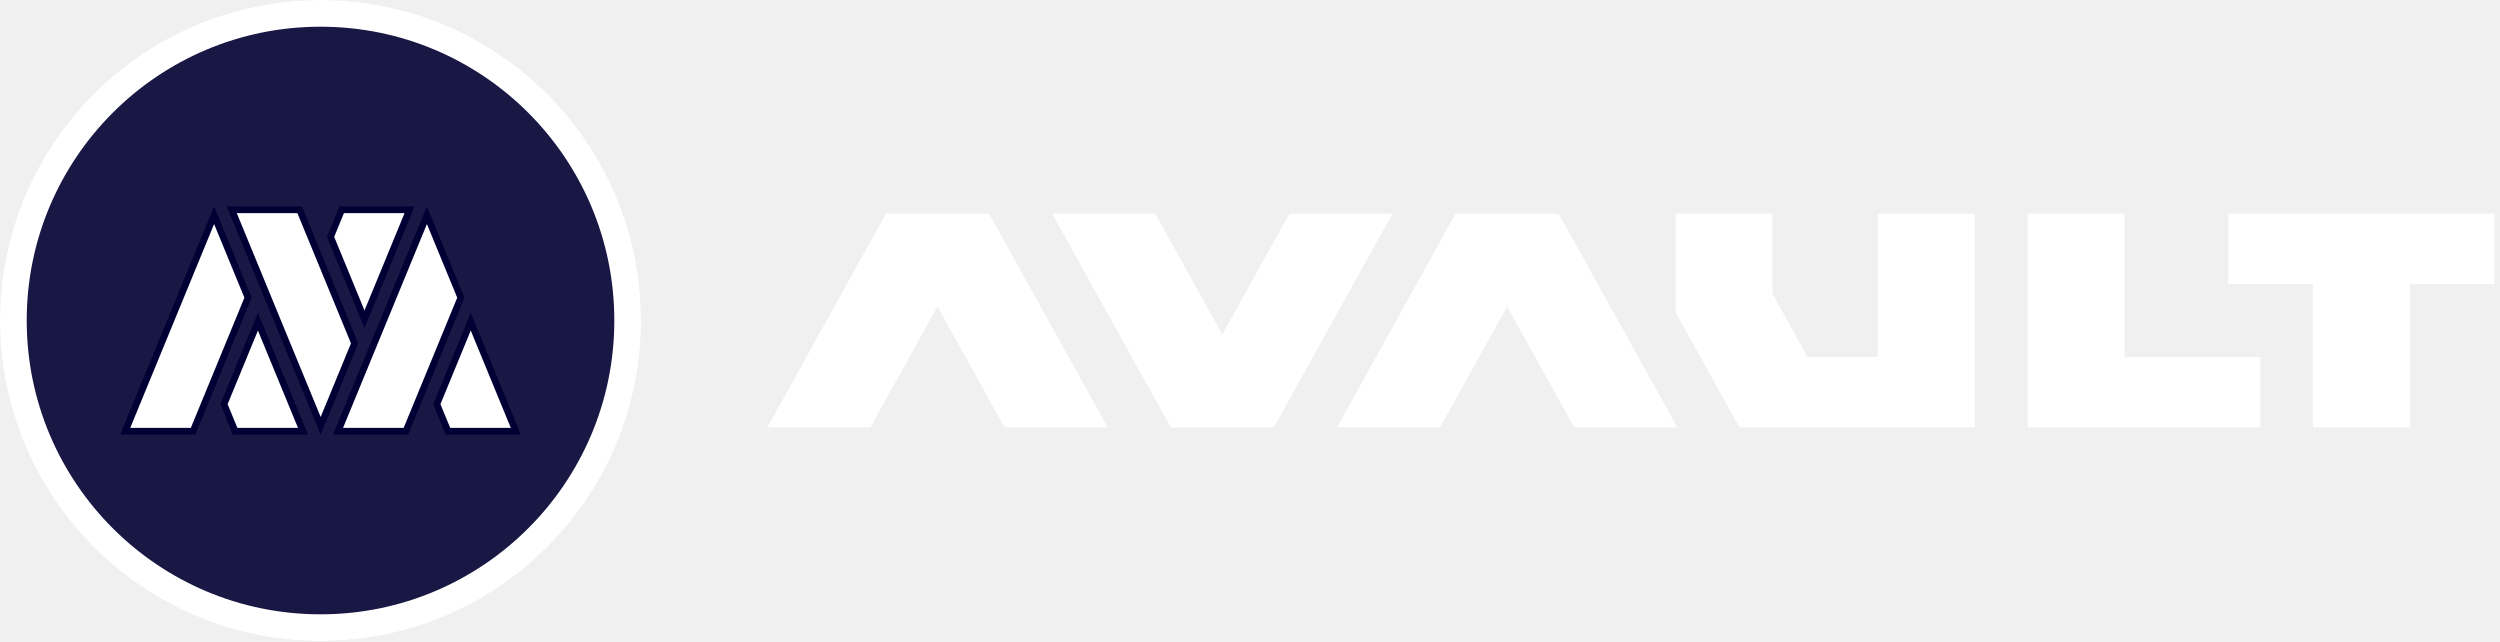
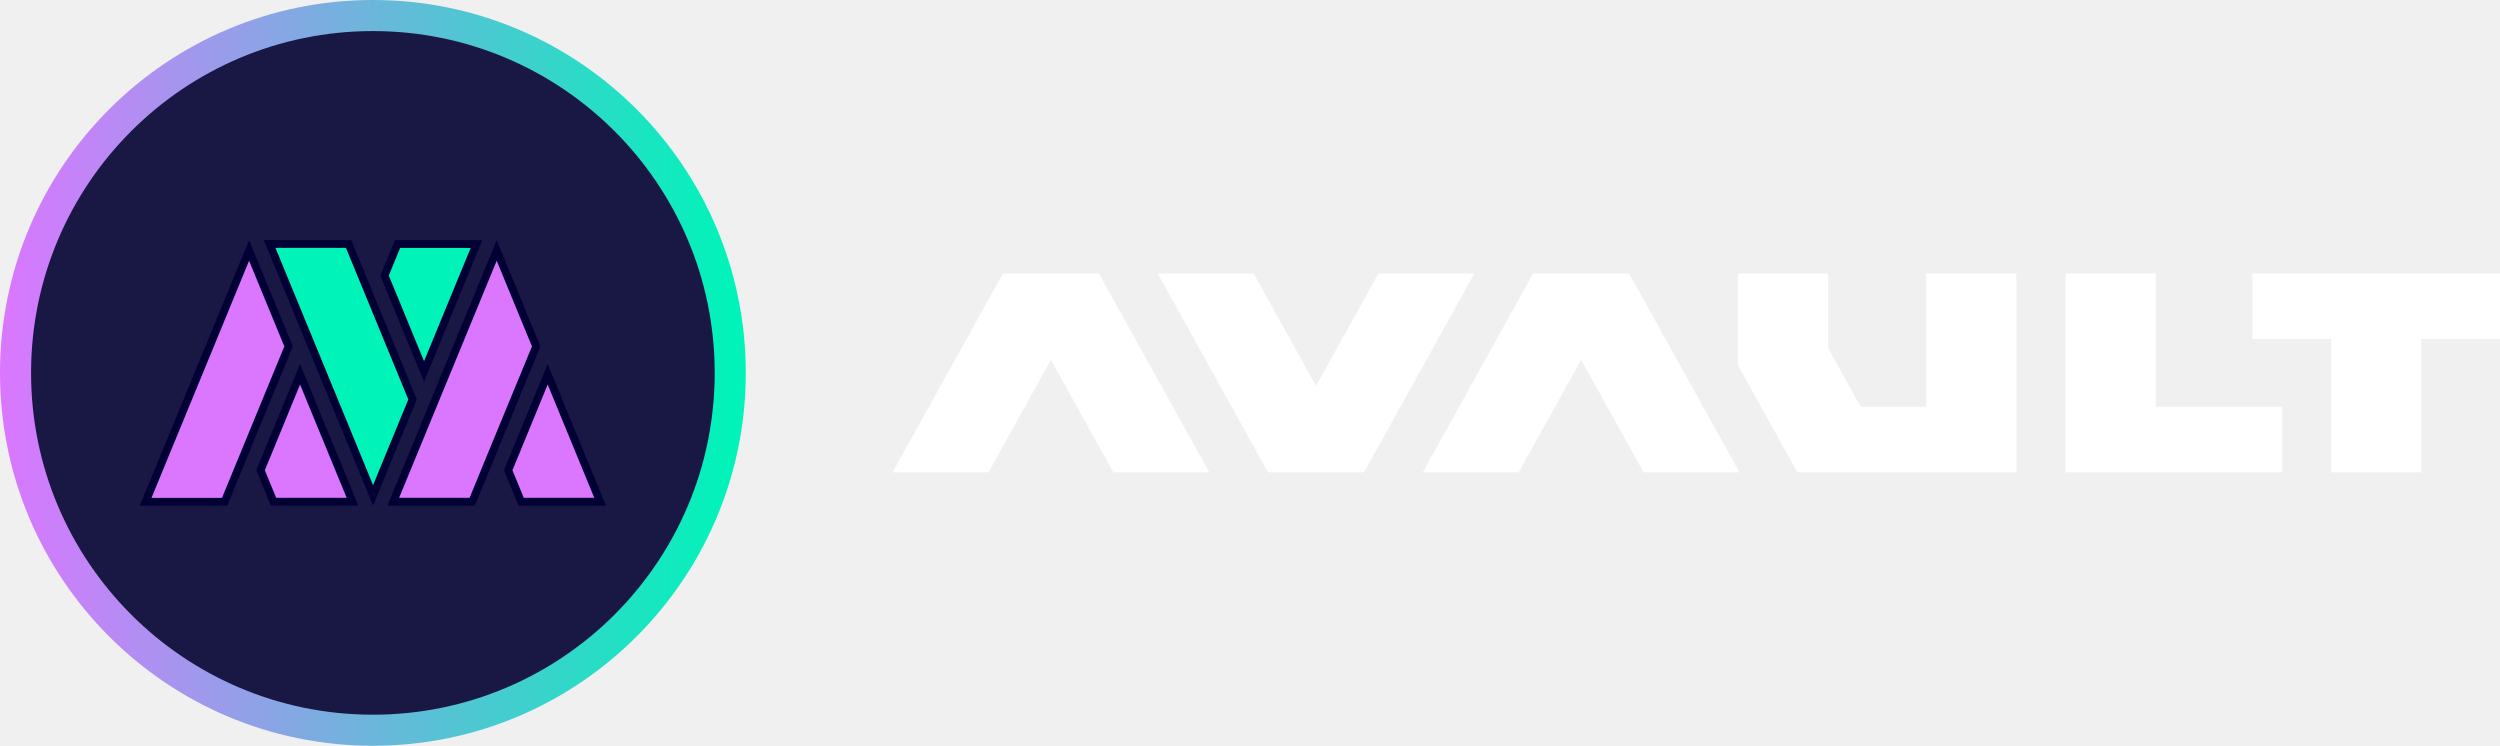
- <svg xmlns="http://www.w3.org/2000/svg" xmlns:xlink="http://www.w3.org/1999/xlink" viewBox="0 0 156 40" class="design-iconfont">
+ <svg xmlns="http://www.w3.org/2000/svg" viewBox="0 0 1716.35 512">
  <defs>
-     <path d="M20,0 C8.954,0 0,8.954 0,20 L0,20 C0,31.046 8.954,40 20,40 L20,40 C31.046,40 40,31.046 40,20 L40,20 C40,8.954 31.046,0 20,0 Z" id="jxrodzcpla" />
+     <style>.cls-1{fill:url(#未命名的渐变_10);}.cls-2{fill:#191743;}.cls-3{fill:#db76ff;}.cls-4{fill:#010035;}.cls-5{fill:#00f4b9;}.cls-6{fill:#fff;}</style>
+     <linearGradient id="未命名的渐变_10" y1="256" x2="512" y2="256" gradientUnits="userSpaceOnUse">
+       <stop offset="0" stop-color="#db76ff" />
+       <stop offset="0.98" stop-color="#00f4b9" />
+     </linearGradient>
  </defs>
-   <g fill="none" fill-rule="evenodd">
-     <g>
-       <mask id="nlf7f2obsb" fill="#fff">
-         <use xlink:href="#jxrodzcpla" />
-       </mask>
-       <path d="M20,0 C8.954,0 0,8.954 0,20 L0,20 C0,31.046 8.954,40 20,40 L20,40 C31.046,40 40,31.046 40,20 L40,20 C40,8.954 31.046,0 20,0 Z" fill="#FFF" mask="url(#nlf7f2obsb)" />
+   <g id="图层_2" data-name="图层 2">
+     <g id="图层_1-2" data-name="图层 1">
+       <circle class="cls-1" cx="256" cy="256" r="256" />
+       <circle class="cls-2" cx="256" cy="256" r="234.67" />
+       <polygon class="cls-3" points="100 344.45 171.01 171.91 198.11 237.77 154.21 344.45 100 344.45" />
+       <path class="cls-4" d="M171,179l24.2,58.82-29.16,70.86-13.64,33.14H104l42-102L171,179m0-14.08-30,72.9L96,347.13h60l15-36.45,30-72.91-30-72.9Z" />
+       <polygon class="cls-3" points="187.81 344.45 178.91 322.83 206.01 256.97 242.01 344.45 187.81 344.45" />
+       <path class="cls-4" d="M206,264l32,77.76H189.6l-7.79-18.94L186,312.72,206,264m0-14.09-25,60.76-5,12.15,10,24.3h60l-40-97.21Z" />
+       <polygon class="cls-3" points="269.99 344.45 340.99 171.91 368.1 237.77 324.19 344.45 269.99 344.45" />
+       <path class="cls-4" d="M341,179l24.21,58.82L336,308.63,322.4,341.77H274l42-102L341,179m0-14.08-30,72.9L266,347.13h60l15-36.45,30-72.91-30-72.9Z" />
+       <polygon class="cls-3" points="357.79 344.45 348.89 322.83 376 256.97 412 344.45 357.79 344.45" />
+       <path class="cls-4" d="M376,264l32,77.76H359.59l-7.8-18.94L356,312.72,376,264m0-14.09-25,60.76-5,12.15,10,24.3h60l-40-97.21Z" />
+       <polygon class="cls-5" points="185.12 167.55 239.32 167.55 283.23 274.23 256.12 340.09 185.12 167.55" />
+       <path class="cls-4" d="M237.53,170.23l13.64,33.14,29.16,70.86-24.21,58.82-25-60.86-42-102h48.41m3.59-5.36h-60l45,109.36,30,72.9,30-72.9-30-72.91-15-36.45Z" />
+       <polygon class="cls-5" points="264.02 189.17 272.92 167.55 327.13 167.55 291.13 255.03 264.02 189.17" />
+       <path class="cls-4" d="M323.13,170.23l-32,77.76-20.05-48.71-4.16-10.11,7.8-18.94h48.41m8-5.36h-60l-10,24.3,5,12.15,25,60.76,40-97.21Z" />
+       <polygon class="cls-6" points="678.65 324.27 721.51 247.06 764.37 324.27 830.23 324.27 754.44 187.73 688.58 187.73 612.79 324.27 678.65 324.27" />
+       <polygon class="cls-6" points="946.36 187.73 903.5 264.94 860.65 187.73 794.79 187.73 870.57 324.27 936.44 324.27 1012.22 187.73 946.36 187.73" />
+       <polygon class="cls-6" points="1384.36 187.73 1322.39 187.73 1322.39 279.29 1277.48 279.29 1255.09 238.96 1255.09 187.73 1193.12 187.73 1193.12 250.69 1233.96 324.27 1236.58 324.27 1236.58 324.27 1302.44 324.27 1302.44 324.27 1384.36 324.27 1384.36 187.73" />
+       <polygon class="cls-6" points="1042.64 324.27 1085.5 247.06 1128.36 324.27 1194.22 324.27 1118.43 187.73 1052.57 187.73 976.78 324.27 1042.64 324.27" />
+       <polygon class="cls-6" points="1566.86 279.29 1480.06 279.29 1480.06 187.73 1418.09 187.73 1418.09 324.27 1566.86 324.27 1566.86 279.29" />
+       <polygon class="cls-6" points="1716.35 187.73 1662.35 187.73 1600.38 187.73 1546.38 187.73 1546.38 232.71 1600.38 232.71 1600.38 324.27 1662.35 324.27 1662.35 232.71 1716.35 232.71 1716.35 187.73" />
    </g>
-     <path d="M36.667,18.333 C36.667,28.459 28.459,36.667 18.333,36.667 C8.208,36.667 0,28.459 0,18.333 C0,8.208 8.208,0 18.333,0 C28.459,0 36.667,8.208 36.667,18.333" fill="#191743" transform="translate(1.666667 1.666667)" />
-     <path fill="#FFF" d="M6.146 25.244L11.693 11.763 13.811 16.909 10.381 25.244z" transform="translate(1.666667 1.666667)" />
-     <path d="M11.693,11.213 L9.35,16.909 L5.833,25.453 L10.521,25.453 L11.693,22.605 L14.037,16.909 L11.693,11.213 Z M11.693,12.314 L13.584,16.909 L11.306,22.446 L10.24,25.034 L6.459,25.034 L9.737,17.068 L11.693,12.314 Z" fill="#010035" transform="translate(1.666667 1.666667)" />
-     <path fill="#FFF" d="M13.006 25.244L12.31 23.554 14.428 18.409 17.241 25.244z" transform="translate(1.666667 1.666667)" />
-     <path d="M14.428,17.858 L12.475,22.605 L12.084,23.554 L12.865,25.453 L17.553,25.453 L14.428,17.858 Z M14.428,18.959 L16.928,25.034 L13.146,25.034 L12.537,23.554 L12.862,22.764 L14.428,18.959 Z" fill="#010035" transform="translate(1.666667 1.666667)" />
-     <path fill="#FFF" d="M19.426 25.244L24.973 11.763 27.091 16.909 23.661 25.244z" transform="translate(1.666667 1.666667)" />
-     <path d="M24.973,11.213 L22.63,16.909 L19.113,25.453 L23.801,25.453 L24.973,22.605 L27.317,16.909 L24.973,11.213 Z M24.973,12.314 L26.864,16.909 L24.586,22.446 L23.52,25.034 L19.739,25.034 L23.017,17.068 L24.973,12.314 Z" fill="#010035" transform="translate(1.666667 1.666667)" />
-     <path fill="#FFF" d="M26.286 25.244L25.59 23.554 27.708 18.409 30.521 25.244z" transform="translate(1.666667 1.666667)" />
-     <path d="M27.708,17.858 L25.755,22.605 L25.364,23.554 L26.145,25.453 L30.833,25.453 L27.708,17.858 Z M27.708,18.959 L30.208,25.034 L26.426,25.034 L25.817,23.554 L26.142,22.764 L27.708,18.959 Z" fill="#010035" transform="translate(1.666667 1.666667)" />
-     <path fill="#FFF" d="M12.796 11.423L17.031 11.423 20.461 19.758 18.343 24.903z" transform="translate(1.666667 1.666667)" />
-     <path d="M17.171,11.213 L12.483,11.213 L15.999,19.758 L18.343,25.453 L20.687,19.758 L18.343,14.062 L17.171,11.213 Z M16.89,11.632 L17.956,14.221 L20.234,19.758 L18.343,24.353 L16.386,19.598 L13.108,11.632 L16.89,11.632 Z" fill="#010035" transform="translate(1.666667 1.666667)" />
-     <path fill="#FFF" d="M18.96 13.112L19.655 11.423 23.891 11.423 21.078 18.258z" transform="translate(1.666667 1.666667)" />
-     <path d="M24.203,11.213 L19.515,11.213 L18.734,13.113 L19.124,14.062 L21.078,18.808 L24.203,11.213 Z M23.578,11.632 L21.078,17.708 L19.512,13.903 L19.187,13.113 L19.796,11.632 L23.578,11.632 Z" fill="#010035" transform="translate(1.666667 1.666667)" />
-     <path fill="#FFF" d="M52.65 25L56.835 17.46 61.02 25 67.452 25 60.051 11.667 53.619 11.667 46.219 25z" transform="translate(1.666667 1.666667)" />
-     <path fill="#FFF" d="M78.792 11.667L74.607 19.206 70.422 11.667 63.991 11.667 71.391 25 77.823 25 85.223 11.667z" transform="translate(1.666667 1.666667)" />
-     <path fill="#FFF" d="M121.562 11.667L115.51 11.667 115.51 20.608 111.125 20.608 108.939 16.669 108.939 11.667 102.887 11.667 102.887 17.815 106.875 25 107.131 25 113.563 25 121.562 25z" transform="translate(1.666667 1.666667)" />
-     <path fill="#FFF" d="M88.194 25L92.379 17.46 96.563 25 102.995 25 95.594 11.667 89.163 11.667 81.763 25z" transform="translate(1.666667 1.666667)" />
-     <path fill="#FFF" d="M139.383 20.608L130.907 20.608 130.907 11.667 124.856 11.667 124.856 25 139.383 25z" transform="translate(1.666667 1.666667)" />
-     <path fill="#FFF" d="M153.981 11.667L148.707 11.667 142.656 11.667 137.383 11.667 137.383 16.059 142.656 16.059 142.656 25 148.707 25 148.707 16.059 153.981 16.059z" transform="translate(1.666667 1.666667)" />
  </g>
</svg>
